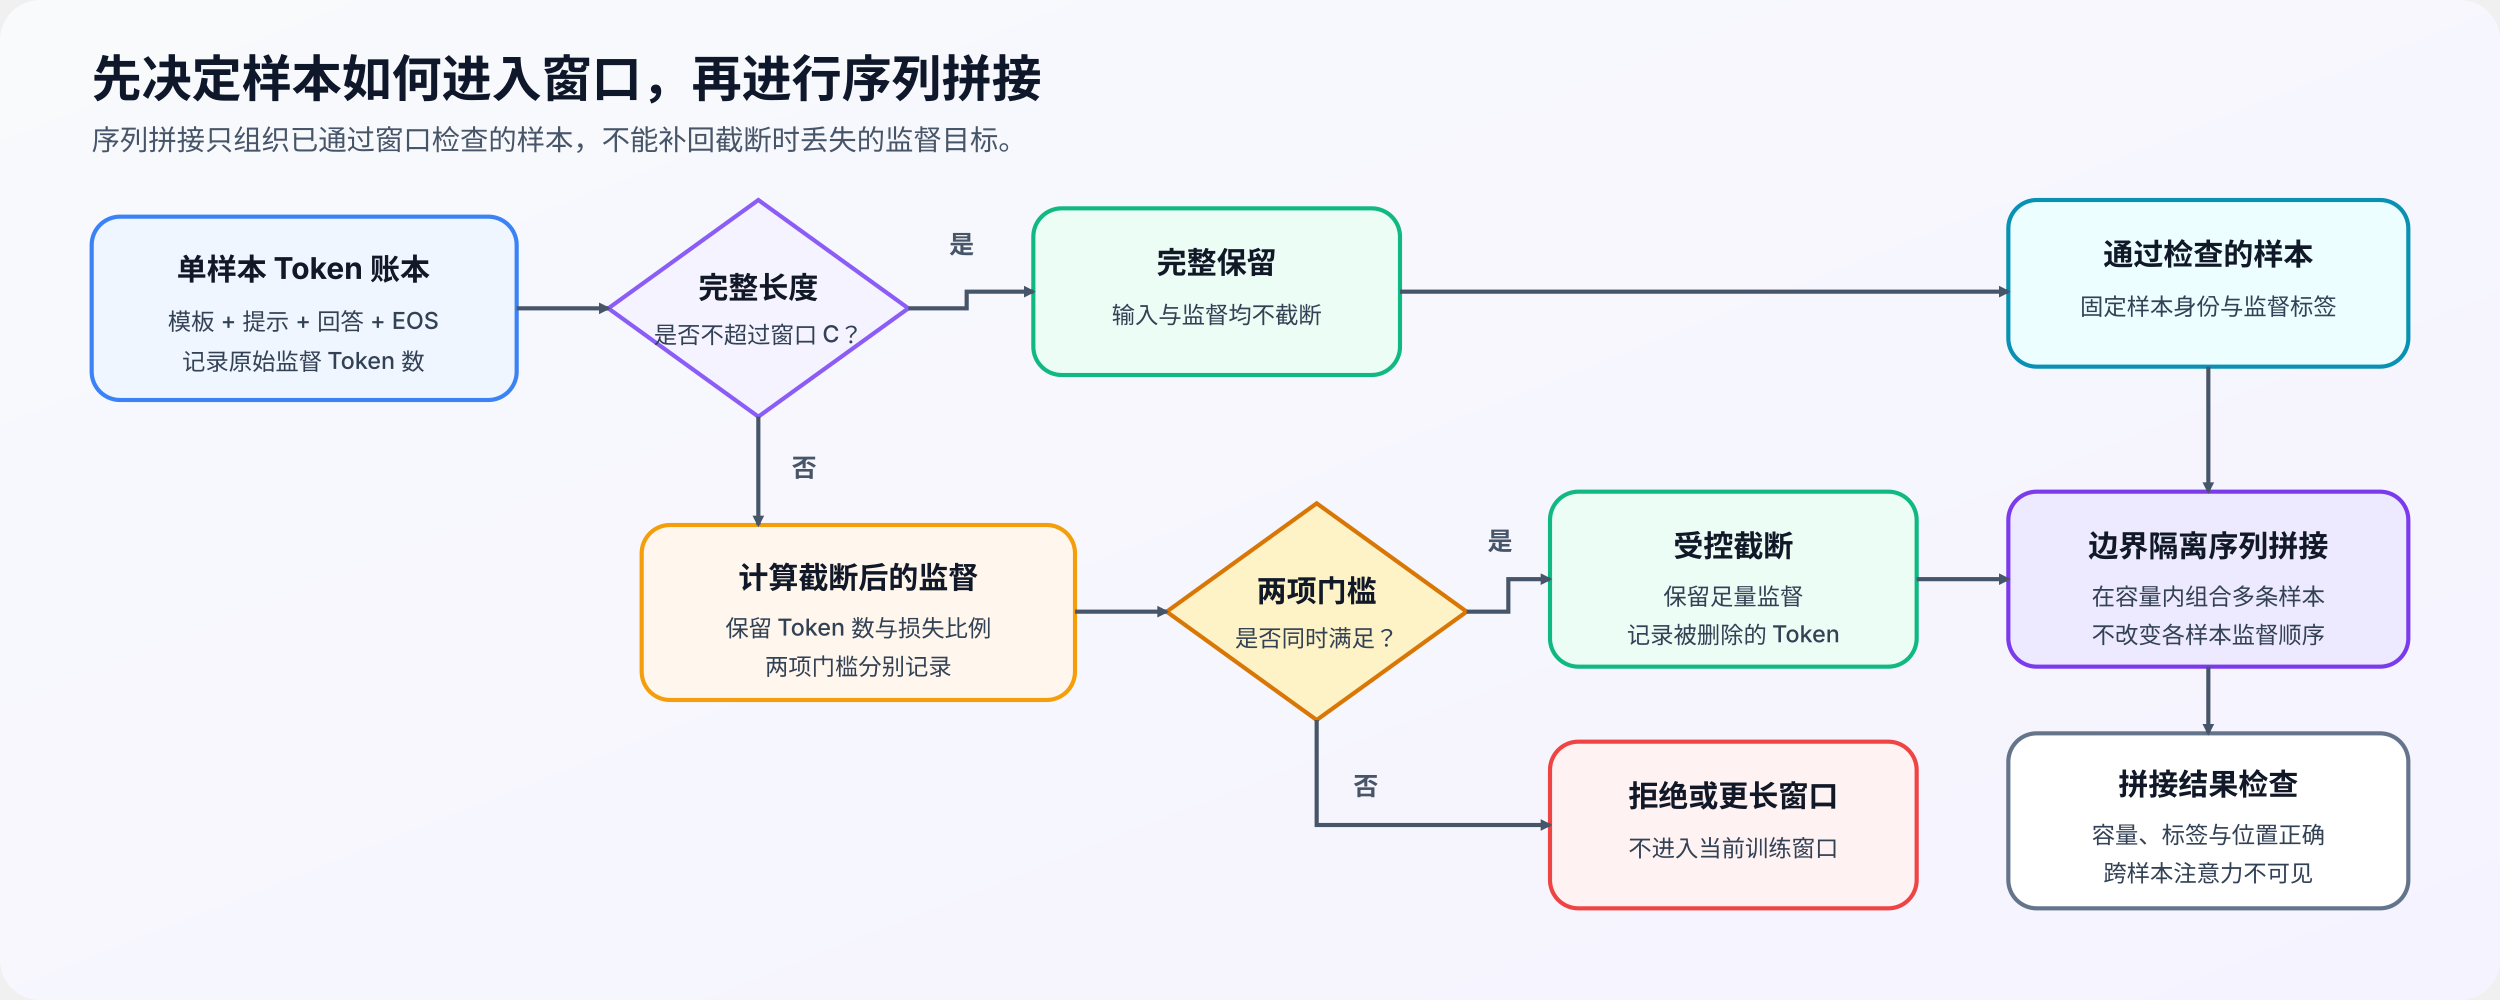
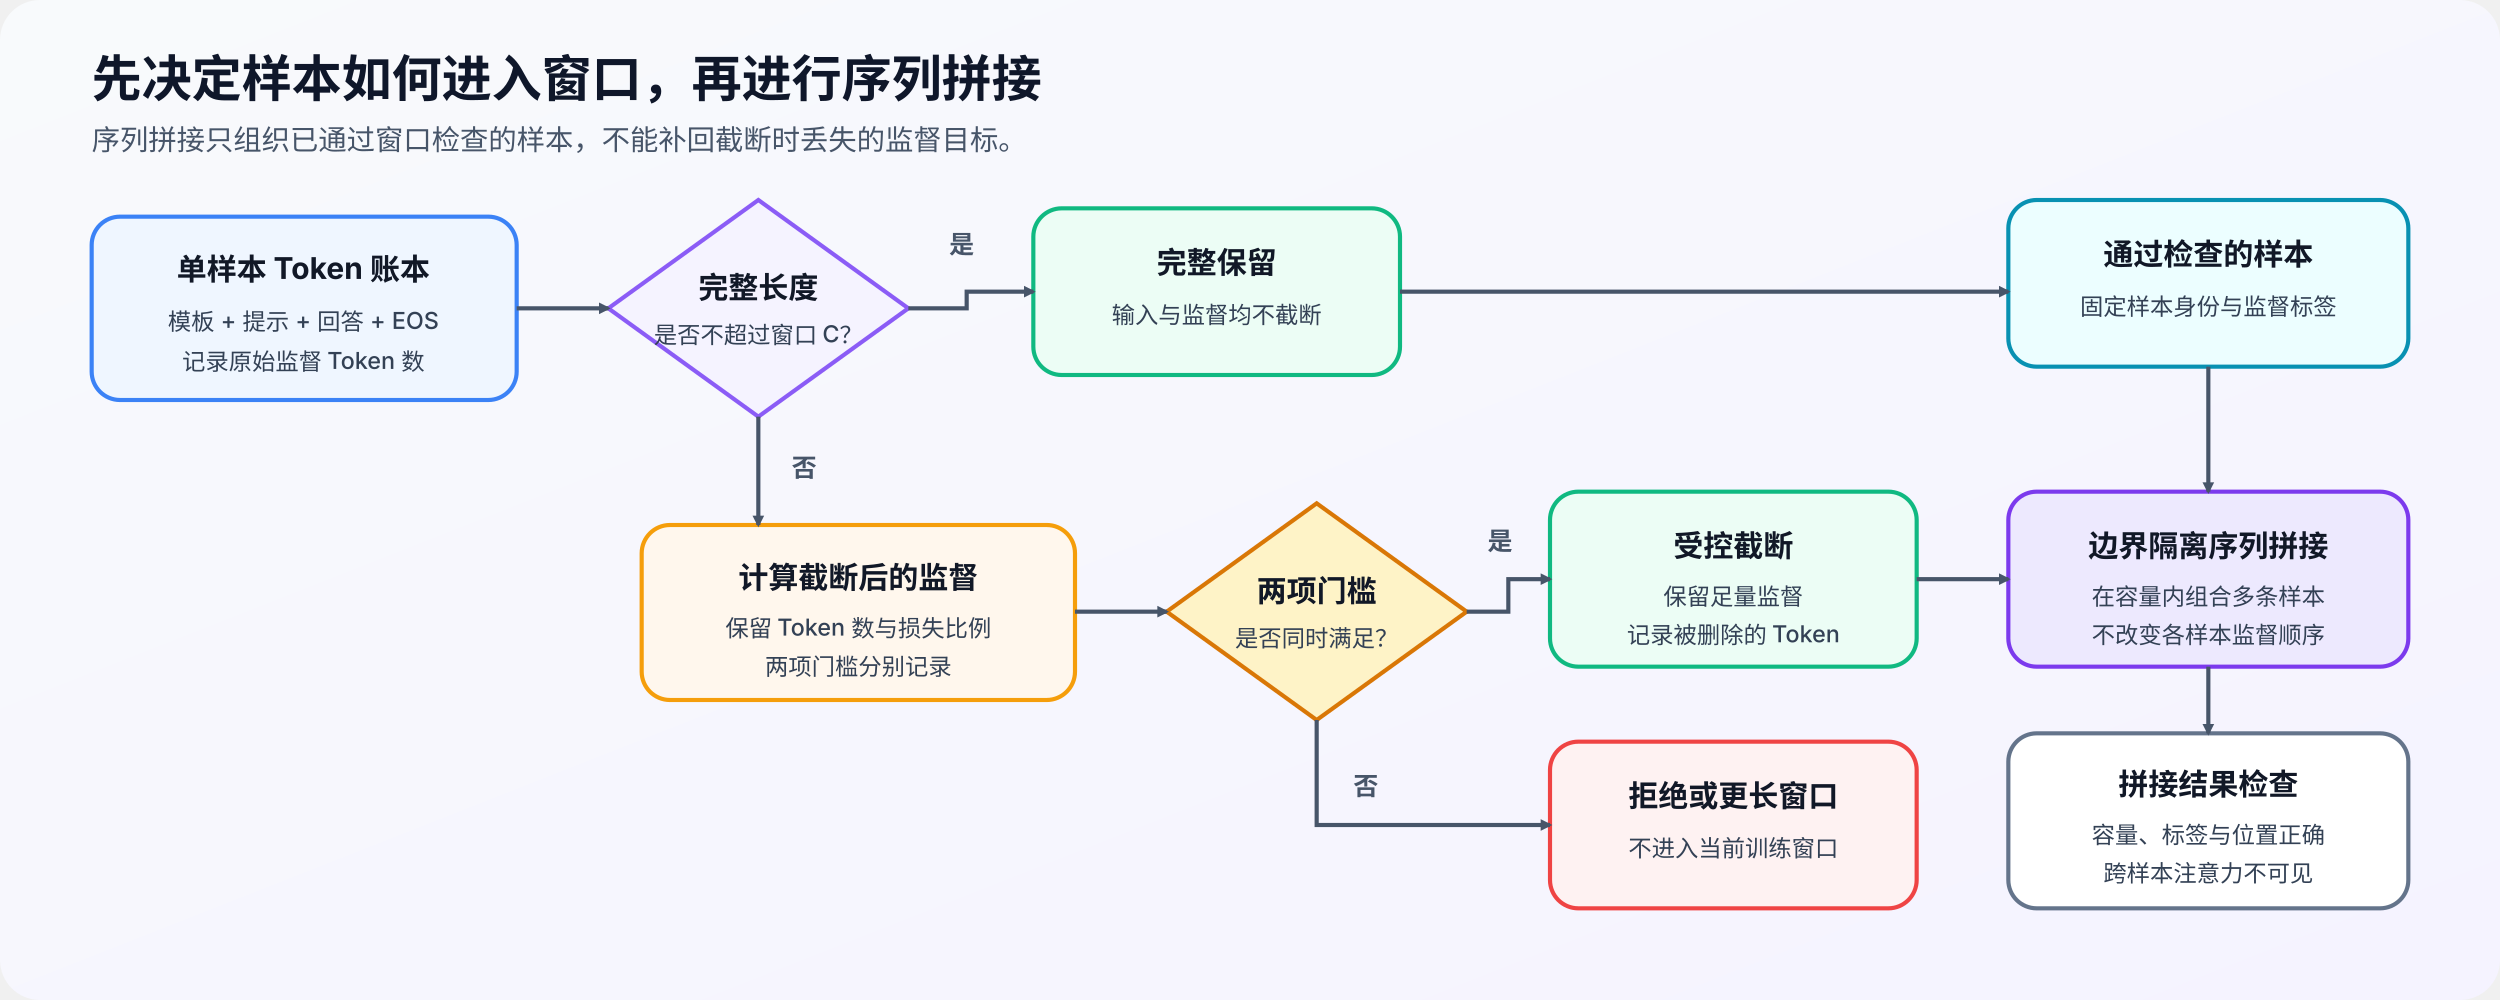
<svg xmlns="http://www.w3.org/2000/svg" width="1500" height="600" viewBox="0 0 1500 600" role="img" aria-labelledby="title desc">
  <defs>
    <linearGradient id="bg" x1="0" x2="1" y1="0" y2="1">
      <stop offset="0%" stop-color="#F8FAFC" />
      <stop offset="100%" stop-color="#F5F3FF" />
    </linearGradient>
    <marker id="arrow" viewBox="0 0 10 10" refX="8" refY="5" markerWidth="7" markerHeight="7" orient="auto" markerUnits="userSpaceOnUse">
      <path d="M0 0L10 5L0 10Z" fill="#475569" />
    </marker>
    <style>
-       .title{font:700 30px "Inter","Noto Sans SC",sans-serif;fill:#0F172A}
-       .sub{font:500 17px "Inter","Noto Sans SC",sans-serif;fill:#475569}
-       .label{font:700 18px "Inter","Noto Sans SC",sans-serif;fill:#111827}
-       .small{font:500 14px "Inter","Noto Sans SC",sans-serif;fill:#334155}
+       .title{font-family:"Inter","Noto Sans CJK SC",sans-serif;font-size:30px;font-weight:700;fill:#0F172A}
+       .sub{font-family:"Inter","Noto Sans CJK SC",sans-serif;font-size:17px;font-weight:500;fill:#475569}
+       .label{font-family:"Inter","Noto Sans CJK SC",sans-serif;font-size:18px;font-weight:700;fill:#111827}
+       .small{font-family:"Inter","Noto Sans CJK SC",sans-serif;font-size:14px;font-weight:500;fill:#334155}
      .box{stroke-width:2.5}
      .arrow{stroke:#475569;stroke-width:2.5;fill:none;marker-end:url(#arrow)}
-       .branch{font:700 15px "Inter","Noto Sans SC",sans-serif;fill:#475569}
+       .branch{font-family:"Inter","Noto Sans CJK SC",sans-serif;font-size:15px;font-weight:700;fill:#475569}
    </style>
  </defs>
  <rect width="1500" height="600" rx="24" fill="url(#bg)" />
  <text x="55" y="58" class="title">先决定样本如何进入窗口，再进行序列拼接</text>
  <text x="55" y="90" class="sub">序列拼接只组织已通过窗口检查的样本，不能补回截断时丢失的监督目标。</text>
  <rect x="55" y="130" width="255" height="110" rx="17" class="box" fill="#EFF6FF" stroke="#3B82F6" />
  <text x="182" y="168" text-anchor="middle" class="label">单样本 Token 账本</text>
  <text x="182" y="198" text-anchor="middle" class="small">模板 + 提示 + 回答 + EOS</text>
  <text x="182" y="222" text-anchor="middle" class="small">记录原始监督 Token 数</text>
  <path d="M365 185L455 120L545 185L455 250Z" fill="#F5F3FF" stroke="#8B5CF6" stroke-width="2.5" />
  <text x="455" y="179" text-anchor="middle" class="label">完整长度</text>
  <text x="455" y="206" text-anchor="middle" class="small">是否不超过窗口 C？</text>
  <rect x="620" y="125" width="220" height="100" rx="17" class="box" fill="#ECFDF5" stroke="#10B981" />
  <text x="730" y="164" text-anchor="middle" class="label">完整保留</text>
  <text x="730" y="194" text-anchor="middle" class="small">输入与监督均不截断</text>
  <rect x="385" y="315" width="260" height="105" rx="17" class="box" fill="#FFF7ED" stroke="#F59E0B" />
  <text x="515" y="353" text-anchor="middle" class="label">计算截断后的监督</text>
  <text x="515" y="382" text-anchor="middle" class="small">保留 Token 数与损失比例</text>
  <text x="515" y="405" text-anchor="middle" class="small">两项门槛分别记录</text>
  <path d="M700 367L790 302L880 367L790 432Z" fill="#FEF3C7" stroke="#D97706" stroke-width="2.5" />
  <text x="790" y="361" text-anchor="middle" class="label">两项门槛</text>
  <text x="790" y="388" text-anchor="middle" class="small">是否同时满足？</text>
  <rect x="930" y="295" width="220" height="105" rx="17" class="box" fill="#ECFDF5" stroke="#10B981" />
  <text x="1040" y="334" text-anchor="middle" class="label">受控截断</text>
  <text x="1040" y="363" text-anchor="middle" class="small">保留足量监督</text>
  <text x="1040" y="386" text-anchor="middle" class="small">记录被删除的 Token</text>
  <rect x="930" y="445" width="220" height="100" rx="17" class="box" fill="#FEF2F2" stroke="#EF4444" />
  <text x="1040" y="484" text-anchor="middle" class="label">拒绝或更长窗口</text>
  <text x="1040" y="514" text-anchor="middle" class="small">不进入当前训练窗口</text>
  <rect x="1205" y="120" width="240" height="100" rx="17" class="box" fill="#ECFEFF" stroke="#0891B2" />
  <text x="1325" y="159" text-anchor="middle" class="label">通过检查的样本</text>
  <text x="1325" y="189" text-anchor="middle" class="small">固定样本身份与监督标签</text>
  <rect x="1205" y="295" width="240" height="105" rx="17" class="box" fill="#EDE9FE" stroke="#7C3AED" />
  <text x="1325" y="334" text-anchor="middle" class="label">边界隔离序列拼接</text>
  <text x="1325" y="363" text-anchor="middle" class="small">在容量内组合多条样本</text>
  <text x="1325" y="386" text-anchor="middle" class="small">不改变各样本监督顺序</text>
  <rect x="1205" y="440" width="240" height="105" rx="17" class="box" fill="#FFFFFF" stroke="#64748B" />
  <text x="1325" y="477" text-anchor="middle" class="label">拼接结果检查</text>
  <text x="1325" y="506" text-anchor="middle" class="small">容量、标签与位置正确</text>
  <text x="1325" y="529" text-anchor="middle" class="small">跨样本注意力不可见</text>
  <path d="M310 185H365" class="arrow" />
  <path d="M545 185H580V175H620" class="arrow" />
  <text x="577" y="152" text-anchor="middle" class="branch">是</text>
  <path d="M455 250V315" class="arrow" />
  <text x="475" y="286" class="branch">否</text>
  <path d="M645 367H700" class="arrow" />
  <path d="M880 367H905V347.5H930" class="arrow" />
  <text x="900" y="330" text-anchor="middle" class="branch">是</text>
  <path d="M790 432V495H930" class="arrow" />
  <text x="812" y="477" class="branch">否</text>
  <path d="M840 175H1205" class="arrow" />
  <path d="M1150 347.5H1205" class="arrow" />
  <path d="M1325 220V295" class="arrow" />
  <path d="M1325 400V440" class="arrow" />
</svg>
